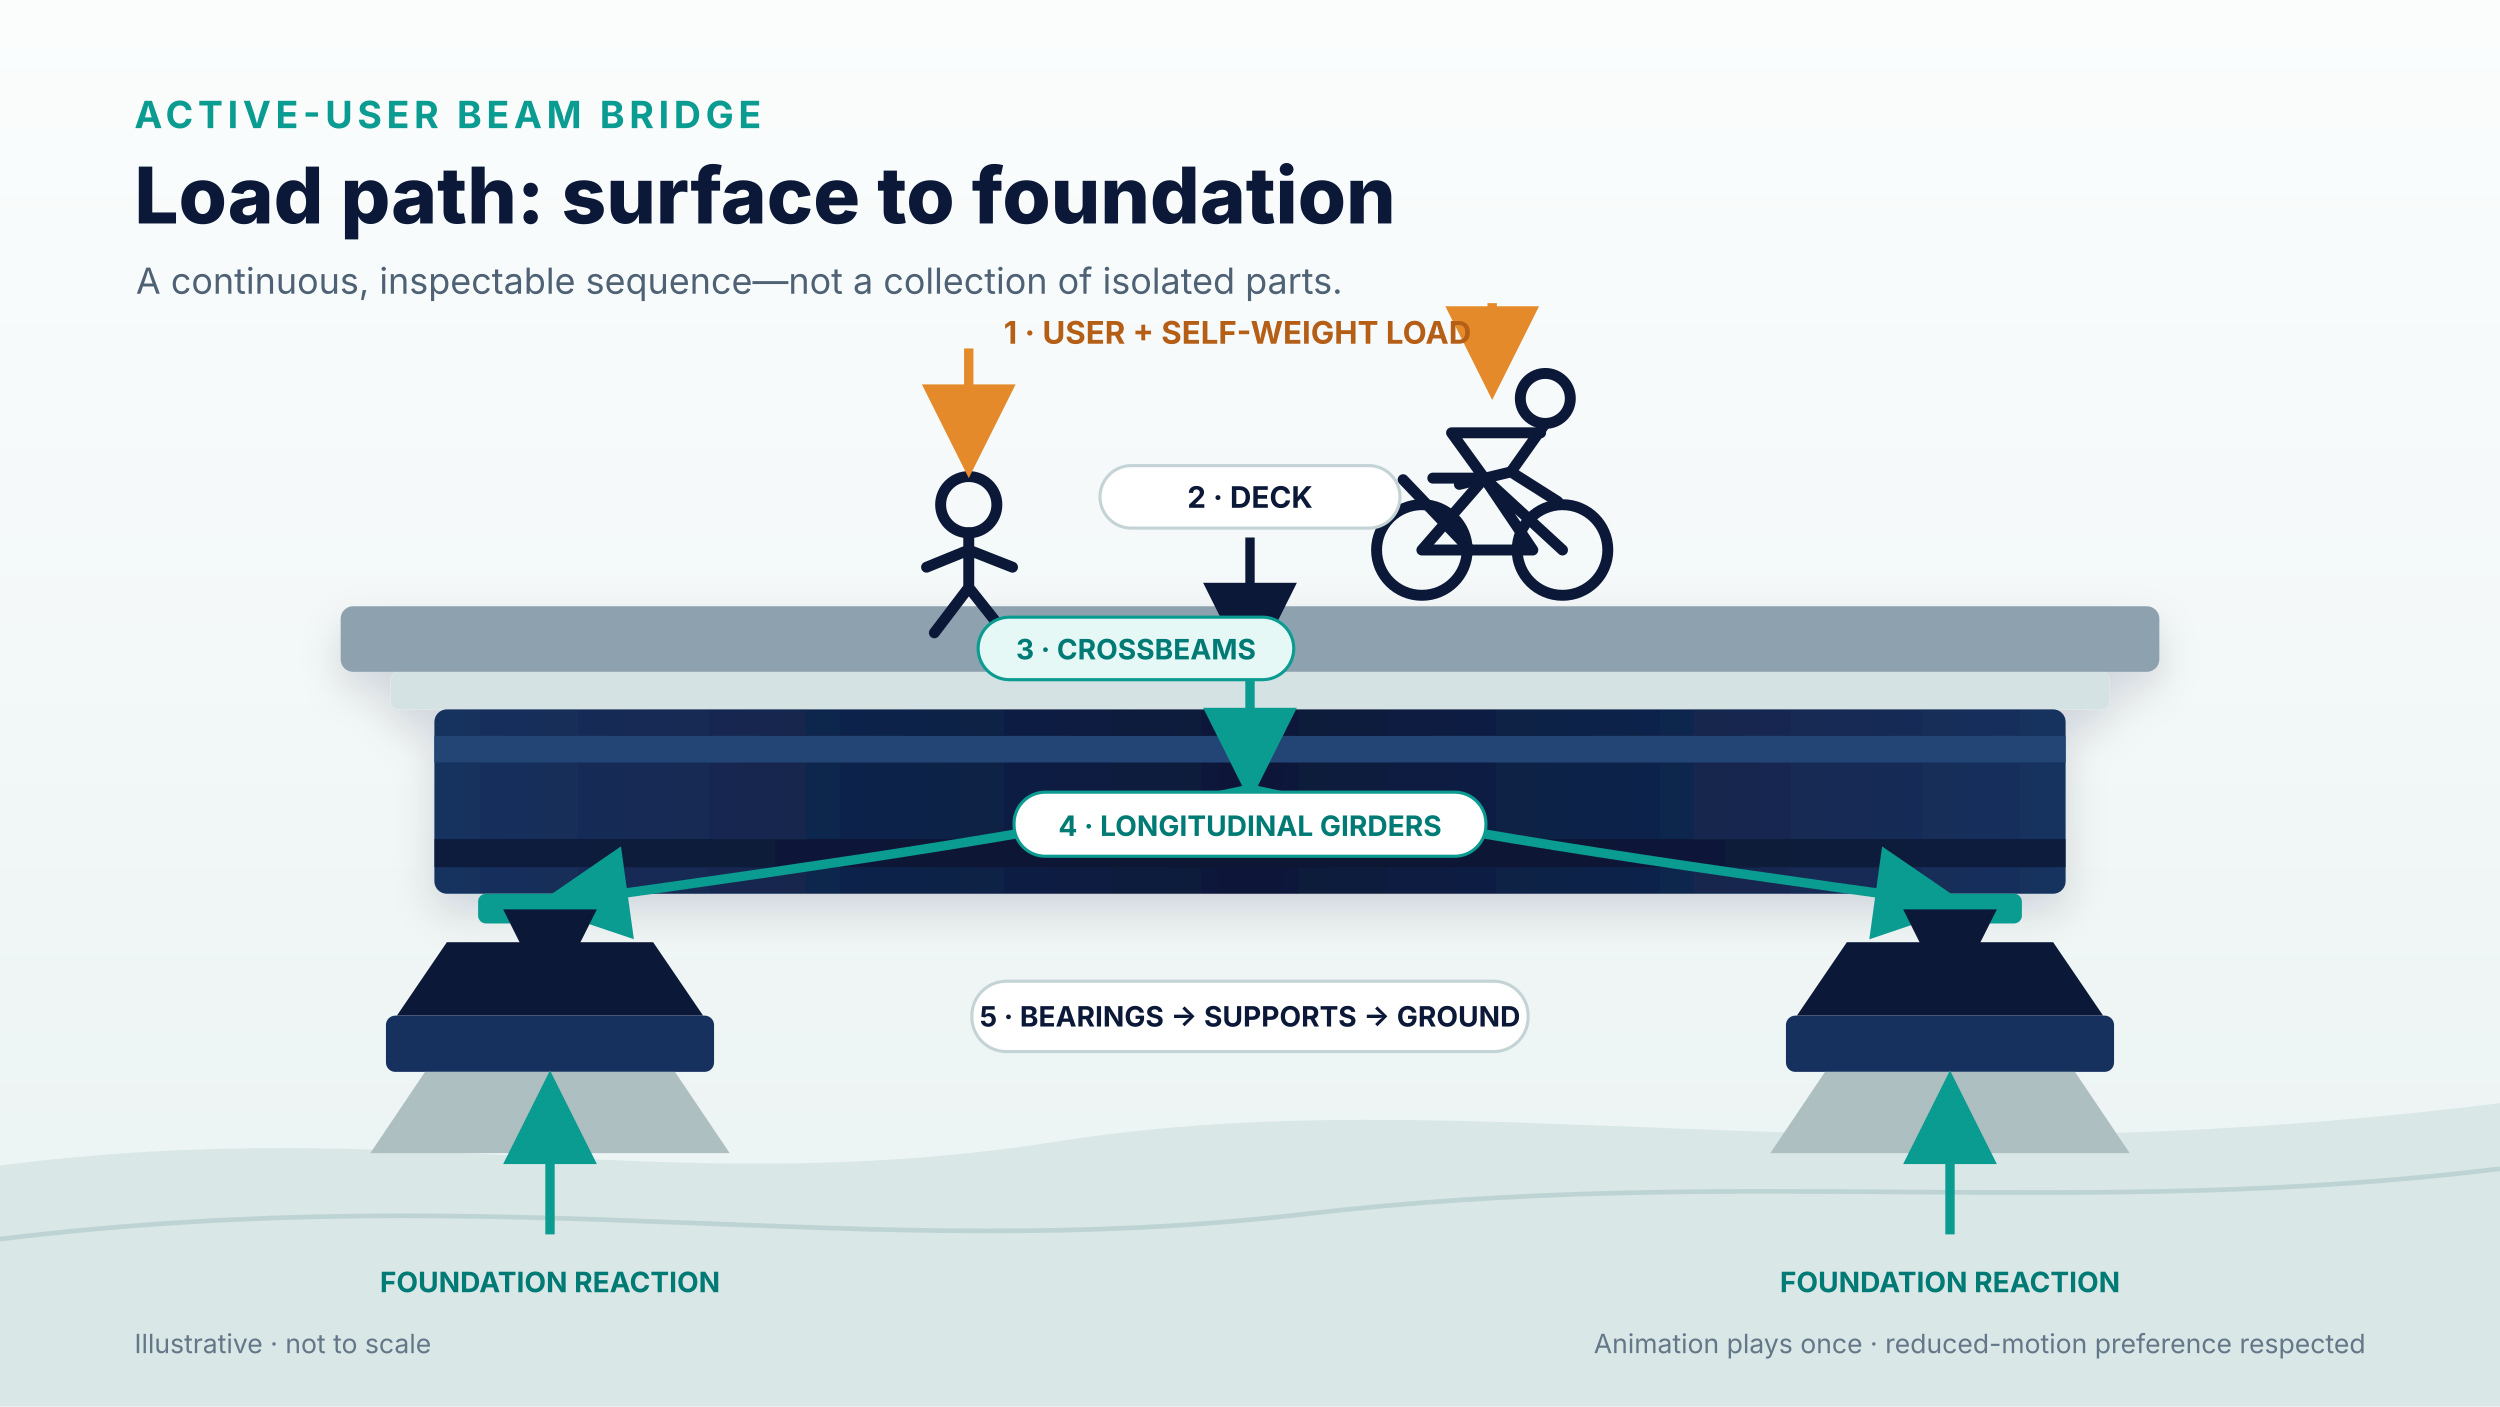
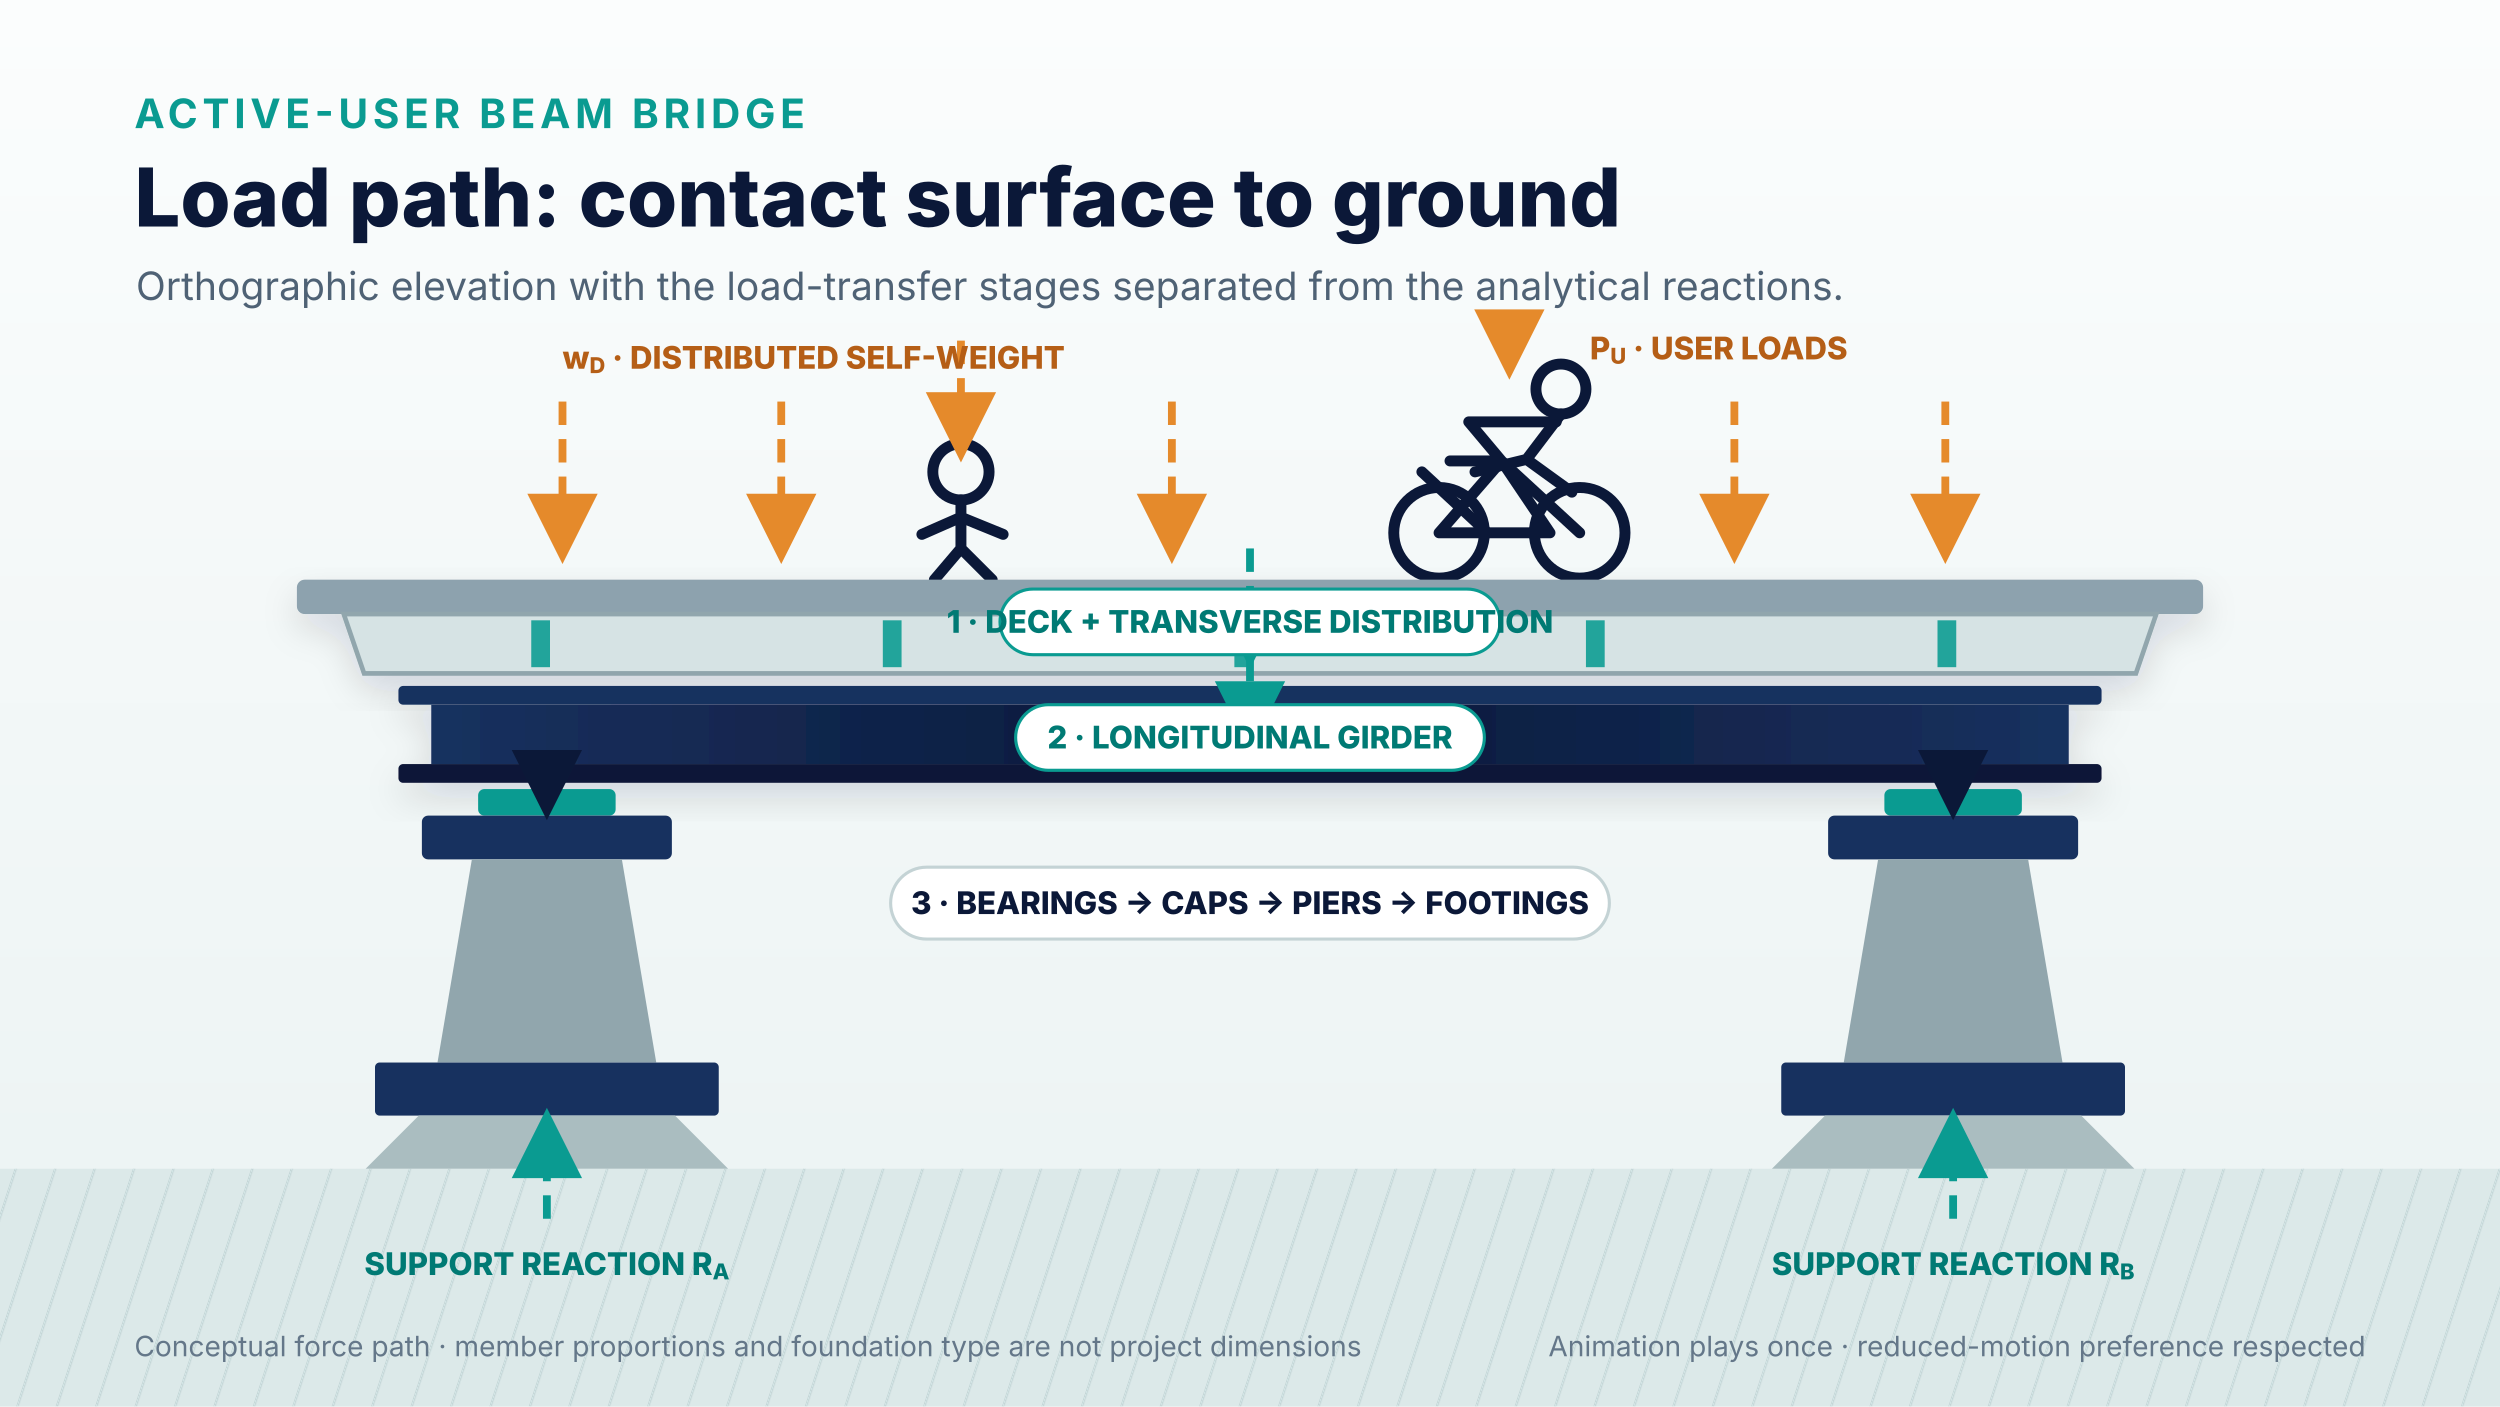
<svg xmlns="http://www.w3.org/2000/svg" width="1600" height="900" viewBox="0 0 1600 900" role="img" aria-labelledby="title desc">
  <defs>
    <linearGradient id="background" x1="0" y1="0" x2="0" y2="1">
      <stop offset="0" stop-color="#fbfdfd" />
      <stop offset="1" stop-color="#eaf2f2" />
    </linearGradient>
    <linearGradient id="girder" x1="0" y1="0" x2="1" y2="0">
      <stop offset="0" stop-color="#17315f" />
      <stop offset="0.5" stop-color="#0b1838" />
      <stop offset="1" stop-color="#17315f" />
    </linearGradient>
    <filter id="shadow" x="-20%" y="-30%" width="140%" height="170%">
-       <feDropShadow dx="0" dy="12" stdDeviation="13" flood-color="#0b1838" flood-opacity="0.14" />
+       <feDropShadow dx="0" dy="10" stdDeviation="11" flood-color="#0b1838" flood-opacity="0.13" />
    </filter>
-     <marker id="arrowNavy" markerWidth="10" markerHeight="10" refX="8" refY="5" orient="auto" markerUnits="strokeWidth">
-       <path d="M0 0 L10 5 L0 10 Z" fill="#0b1838" />
+     <pattern id="soil" width="24" height="18" patternUnits="userSpaceOnUse" patternTransform="rotate(18)">
+       <line x1="0" y1="0" x2="0" y2="18" stroke="#bdd0d1" stroke-width="3" />
+     </pattern>
+     <marker id="arrowNavy" markerWidth="9" markerHeight="9" refX="7" refY="4.5" orient="auto" markerUnits="strokeWidth">
+       <path d="M0 0 L9 4.5 L0 9 Z" fill="#0b1838" />
    </marker>
-     <marker id="arrowTeal" markerWidth="10" markerHeight="10" refX="8" refY="5" orient="auto" markerUnits="strokeWidth">
-       <path d="M0 0 L10 5 L0 10 Z" fill="#0a9b91" />
+     <marker id="arrowTeal" markerWidth="9" markerHeight="9" refX="7" refY="4.5" orient="auto" markerUnits="strokeWidth">
+       <path d="M0 0 L9 4.5 L0 9 Z" fill="#0a9b91" />
    </marker>
-     <marker id="arrowOrange" markerWidth="10" markerHeight="10" refX="8" refY="5" orient="auto" markerUnits="strokeWidth">
-       <path d="M0 0 L10 5 L0 10 Z" fill="#e58a2b" />
+     <marker id="arrowOrange" markerWidth="9" markerHeight="9" refX="7" refY="4.5" orient="auto" markerUnits="strokeWidth">
+       <path d="M0 0 L9 4.5 L0 9 Z" fill="#e58a2b" />
    </marker>
    <style>
-       .load-step { opacity: 1; animation: step-in 0.55s ease-out 1 both; }
-       .step-1 { animation-delay: 0.2s; }
-       .step-2 { animation-delay: 1.05s; }
-       .step-3 { animation-delay: 1.9s; }
-       .step-4 { animation-delay: 2.75s; }
-       .step-5 { animation-delay: 3.6s; }
-       @keyframes step-in {
-         from { opacity: 0; transform: translateY(-7px); }
-         to { opacity: 1; transform: translateY(0); }
-       }
-       @media (prefers-reduced-motion: reduce) {
-         .load-step { opacity: 1; animation: none; }
-       }
+       .flow { opacity: 1; stroke-dasharray: 15 9; animation: trace 0.72s ease-out 1 both; }
+       .step-1 { animation-delay: 0.2s; } .step-2 { animation-delay: 1.05s; } .step-3 { animation-delay: 1.9s; } .step-4 { animation-delay: 2.75s; }
+       .pulse { animation: pulse 0.72s ease-out 1 both; } .pulse.step-2 { animation-delay: 1.05s; } .pulse.step-3 { animation-delay: 1.9s; } .pulse.step-4 { animation-delay: 2.75s; }
+       @keyframes trace { from { opacity: 0.12; stroke-dashoffset: 92; } to { opacity: 1; stroke-dashoffset: 0; } }
+       @keyframes pulse { from { opacity: 0.25; } to { opacity: 1; } }
+       @media (prefers-reduced-motion: reduce) { .flow, .pulse { opacity: 1; animation: none; } }
    </style>
  </defs>
  <rect width="1600" height="900" fill="url(#background)" />
-   <path d="M0 746 C260 712 430 770 680 730 C940 690 1180 758 1600 706 L1600 900 L0 900 Z" fill="#d9e7e7" />
-   <path d="M0 793 C330 753 550 810 835 777 C1110 745 1330 781 1600 748" fill="none" stroke="#bdd3d4" stroke-width="3" />
+   <rect x="0" y="748" width="1600" height="152" fill="#dce9e9" />
+   <rect x="0" y="748" width="1600" height="152" fill="url(#soil)" opacity="0.75" />
  <g font-family="Inter, Arial, sans-serif">
-     <text x="86" y="82" font-size="24" font-weight="750" letter-spacing="3" fill="#0a9b91">ACTIVE-USER BEAM BRIDGE</text>
-     <text x="86" y="143" font-size="50" font-weight="760" fill="#0b1838">Load path: surface to foundation</text>
-     <text x="87" y="188" font-size="23" fill="#4f6275">A continuous, inspectable sequence—not a collection of isolated parts.</text>
+     <text x="86" y="82" font-size="26" font-weight="750" letter-spacing="3" fill="#0a9b91">ACTIVE-USER BEAM BRIDGE</text>
+     <text x="86" y="145" font-size="52" font-weight="760" fill="#0b1838">Load path: contact surface to ground</text>
+     <text x="87" y="192" font-size="25" fill="#4f6275">Orthographic elevation with the load-transfer stages separated from the analytical reactions.</text>
+     <g stroke="#0b1838" stroke-width="7" stroke-linecap="round" stroke-linejoin="round" fill="none">
+       <circle cx="615" cy="302" r="18" />
+       <path d="M615 320 V351 M615 331 L590 342 M615 331 L642 342 M615 351 L598 371 M615 351 L635 371" />
+       <circle cx="921" cy="341" r="29" />
+       <circle cx="1011" cy="341" r="29" />
+       <path d="M921 341 L961 295 L992 341 L952 341 Z M961 295 L940 270 L996 270 M961 295 L1011 341 M952 341 L910 302 M961 295 L928 295" />
+       <circle cx="999" cy="249" r="16" />
+       <path d="M999 265 L977 294 L944 302 M977 294 L1006 315" />
+     </g>
+     <g class="flow step-1" fill="none" stroke="#e58a2b" stroke-width="5" marker-end="url(#arrowOrange)">
+       <path d="M360 257 V351" />
+       <path d="M500 257 V351" />
+       <path d="M750 257 V351" />
+       <path d="M1110 257 V351" />
+       <path d="M1245 257 V351" />
+       <path d="M615 218 V286" />
+       <path d="M966 203 V233" />
+     </g>
+     <text x="360" y="236" font-size="20" font-weight="760" fill="#b55e16">w<tspan baseline-shift="sub" font-size="14">D</tspan> · DISTRIBUTED SELF-WEIGHT</text>
+     <text x="1100" y="230" text-anchor="middle" font-size="20" font-weight="760" fill="#b55e16">P<tspan baseline-shift="sub" font-size="14">U</tspan> · USER LOADS</text>
    <g filter="url(#shadow)">
-       <rect x="218" y="388" width="1164" height="42" rx="8" fill="#8da2ae" />
-       <rect x="250" y="430" width="1100" height="24" rx="5" fill="#d4e2e3" />
-       <rect x="278" y="454" width="1044" height="118" rx="8" fill="url(#girder)" />
-       <rect x="278" y="471" width="1044" height="17" fill="#244575" />
-       <rect x="278" y="537" width="1044" height="18" fill="#07122d" opacity="0.65" />
+       <rect x="190" y="371" width="1220" height="22" rx="5" fill="#8da2ae" />
+       <path d="M220 393 H1380 L1367 431 H233 Z" fill="#d6e3e4" stroke="#91a6ad" stroke-width="3" />
+       <g fill="#0a9b91" opacity="0.88">
+         <rect x="340" y="397" width="12" height="30" />
+         <rect x="565" y="397" width="12" height="30" />
+         <rect x="790" y="397" width="12" height="30" />
+         <rect x="1015" y="397" width="12" height="30" />
+         <rect x="1240" y="397" width="12" height="30" />
+       </g>
    </g>
-     <g stroke="#0b1838" stroke-width="7" stroke-linecap="round" stroke-linejoin="round" fill="none">
-       <circle cx="620" cy="323" r="18" />
-       <path d="M620 341 L620 376 M620 352 L593 363 M620 352 L648 363 M620 376 L598 405 M620 376 L643 405" />
-       <circle cx="910" cy="352" r="29" />
-       <circle cx="1000" cy="352" r="29" />
-       <path d="M910 352 L950 306 L981 352 L941 352 Z M950 306 L929 277 L986 277 M950 306 L1000 352 M941 352 L898 307 M950 306 L917 306" />
-       <circle cx="989" cy="255" r="16" />
-       <path d="M989 271 L967 302 L934 310 M967 302 L997 321" />
+     <g class="flow step-2" fill="none" stroke="#0a9b91" stroke-width="5" marker-end="url(#arrowTeal)">
+       <path d="M800 351 V418" />
    </g>
-     <g>
-       <rect x="306" y="572" width="92" height="19" rx="5" fill="#0a9b91" />
-       <rect x="1202" y="572" width="92" height="19" rx="5" fill="#0a9b91" />
-       <path d="M286 603 L418 603 L450 650 L254 650 Z" fill="#0b1838" />
-       <path d="M1182 603 L1314 603 L1346 650 L1150 650 Z" fill="#0b1838" />
-       <rect x="247" y="650" width="210" height="36" rx="6" fill="#17315f" />
-       <rect x="1143" y="650" width="210" height="36" rx="6" fill="#17315f" />
-       <path d="M272 686 H432 L467 738 H237 Z M1168 686 H1328 L1363 738 H1133 Z" fill="#aebfc1" />
+     <rect class="pulse step-2" x="640" y="377" width="320" height="42" rx="21" fill="#ffffff" stroke="#0a9b91" stroke-width="2" />
+     <text x="800" y="405" text-anchor="middle" font-size="20" font-weight="760" fill="#007a74">1 · DECK + TRANSVERSE DISTRIBUTION</text>
+     <g class="pulse step-3" filter="url(#shadow)">
+       <rect x="255" y="439" width="1090" height="12" rx="3" fill="#17315f" />
+       <rect x="276" y="451" width="1048" height="38" fill="url(#girder)" />
+       <rect x="255" y="489" width="1090" height="12" rx="3" fill="#0b1838" />
    </g>
-     <g class="load-step step-1">
-       <g stroke="#e58a2b" stroke-width="6" marker-end="url(#arrowOrange)">
-         <path d="M620 223 V294" />
-         <path d="M955 194 V244" />
+     <g class="flow step-3" fill="none" stroke="#0a9b91" stroke-width="5" marker-end="url(#arrowTeal)">
+       <path d="M800 421 V471" />
+     </g>
+     <rect x="650" y="451" width="300" height="42" rx="21" fill="#ffffff" stroke="#0a9b91" stroke-width="2" />
+     <text x="800" y="479" text-anchor="middle" font-size="20" font-weight="760" fill="#007a74">2 · LONGITUDINAL GIRDER</text>
+     <g class="pulse step-4">
+       <g fill="#0a9b91">
+         <rect x="306" y="505" width="88" height="17" rx="4" />
+         <rect x="1206" y="505" width="88" height="17" rx="4" />
      </g>
-       <text x="792" y="220" text-anchor="middle" font-size="20" font-weight="750" fill="#b55e16">1 · USER + SELF-WEIGHT LOAD</text>
+       <g fill="#17315f">
+         <rect x="270" y="522" width="160" height="28" rx="4" />
+         <rect x="1170" y="522" width="160" height="28" rx="4" />
+       </g>
+       <g fill="#91a6ad">
+         <path d="M302 550 H398 L420 680 H280 Z" />
+         <path d="M1202 550 H1298 L1320 680 H1180 Z" />
+       </g>
+       <g fill="#17315f">
+         <rect x="240" y="680" width="220" height="34" rx="3" />
+         <rect x="1140" y="680" width="220" height="34" rx="3" />
+       </g>
+       <g fill="#aabdc0">
+         <path d="M268 714 H432 L466 748 H234 Z" />
+         <path d="M1168 714 H1332 L1366 748 H1134 Z" />
+       </g>
    </g>
-     <g class="load-step step-2">
-       <path d="M800 344 V421" fill="none" stroke="#0b1838" stroke-width="6" marker-end="url(#arrowNavy)" />
-       <rect x="704" y="298" width="192" height="40" rx="20" fill="#ffffff" stroke="#c4d3d5" stroke-width="2" />
-       <text x="800" y="325" text-anchor="middle" font-size="19" font-weight="750" fill="#0b1838">2 · DECK</text>
+     <g class="flow step-4" fill="none" stroke="#0b1838" stroke-width="5" marker-end="url(#arrowNavy)">
+       <path d="M350 481 V515" />
+       <path d="M1250 481 V515" />
    </g>
-     <g class="load-step step-3">
-       <path d="M800 433 V501" fill="none" stroke="#0a9b91" stroke-width="6" marker-end="url(#arrowTeal)" />
-       <rect x="626" y="458" width="202" height="40" rx="20" fill="#e6f8f6" stroke="#0a9b91" stroke-width="2" transform="translate(0 -63)" />
-       <text x="727" y="422" text-anchor="middle" font-size="18" font-weight="750" fill="#007a74">3 · CROSSBEAMS</text>
+     <g class="flow step-4" fill="none" stroke="#0a9b91" stroke-width="5" marker-end="url(#arrowTeal)">
+       <path d="M350 780 V719" />
+       <path d="M1250 780 V719" />
    </g>
-     <g class="load-step step-4">
-       <path d="M800 505 C675 532 555 550 354 578" fill="none" stroke="#0a9b91" stroke-width="6" marker-end="url(#arrowTeal)" />
-       <path d="M800 505 C925 532 1045 550 1248 578" fill="none" stroke="#0a9b91" stroke-width="6" marker-end="url(#arrowTeal)" />
-       <rect x="649" y="507" width="302" height="41" rx="20" fill="#ffffff" stroke="#0a9b91" stroke-width="2" />
-       <text x="800" y="535" text-anchor="middle" font-size="18" font-weight="750" fill="#007a74">4 · LONGITUDINAL GIRDERS</text>
-     </g>
-     <g class="load-step step-5">
-       <g stroke="#0b1838" stroke-width="6" marker-end="url(#arrowNavy)">
-         <path d="M352 592 V630" />
-         <path d="M1248 592 V630" />
-       </g>
-       <g stroke="#0a9b91" stroke-width="6" marker-end="url(#arrowTeal)">
-         <path d="M352 790 V697" />
-         <path d="M1248 790 V697" />
-       </g>
-       <text x="352" y="827" text-anchor="middle" font-size="18" font-weight="750" fill="#007a74">FOUNDATION REACTION</text>
-       <text x="1248" y="827" text-anchor="middle" font-size="18" font-weight="750" fill="#007a74">FOUNDATION REACTION</text>
-       <rect x="622" y="628" width="356" height="45" rx="22" fill="#ffffff" stroke="#c4d3d5" stroke-width="2" />
-       <text x="800" y="657" text-anchor="middle" font-size="18" font-weight="750" fill="#0b1838">5 · BEARINGS → SUPPORTS → GROUND</text>
-     </g>
-     <text x="86" y="866" font-size="17" fill="#647789">Illustrative · not to scale</text>
-     <text x="1514" y="866" font-size="17" text-anchor="end" fill="#647789">Animation plays once · reduced-motion preference respected</text>
+     <rect x="570" y="555" width="460" height="46" rx="23" fill="#ffffff" stroke="#c4d3d5" stroke-width="2" />
+     <text x="800" y="585" text-anchor="middle" font-size="20" font-weight="760" fill="#0b1838">3 · BEARINGS → CAPS → PIERS → FOOTINGS</text>
+     <text x="350" y="816" text-anchor="middle" font-size="20" font-weight="760" fill="#007a74">SUPPORT REACTION R<tspan baseline-shift="sub" font-size="14">A</tspan>
+     </text>
+     <text x="1250" y="816" text-anchor="middle" font-size="20" font-weight="760" fill="#007a74">SUPPORT REACTION R<tspan baseline-shift="sub" font-size="14">B</tspan>
+     </text>
+     <text x="86" y="868" font-size="18" fill="#647789">Conceptual force path · member proportions and foundation type are not project dimensions</text>
+     <text x="1514" y="868" font-size="18" text-anchor="end" fill="#647789">Animation plays once · reduced-motion preference respected</text>
  </g>
</svg>
